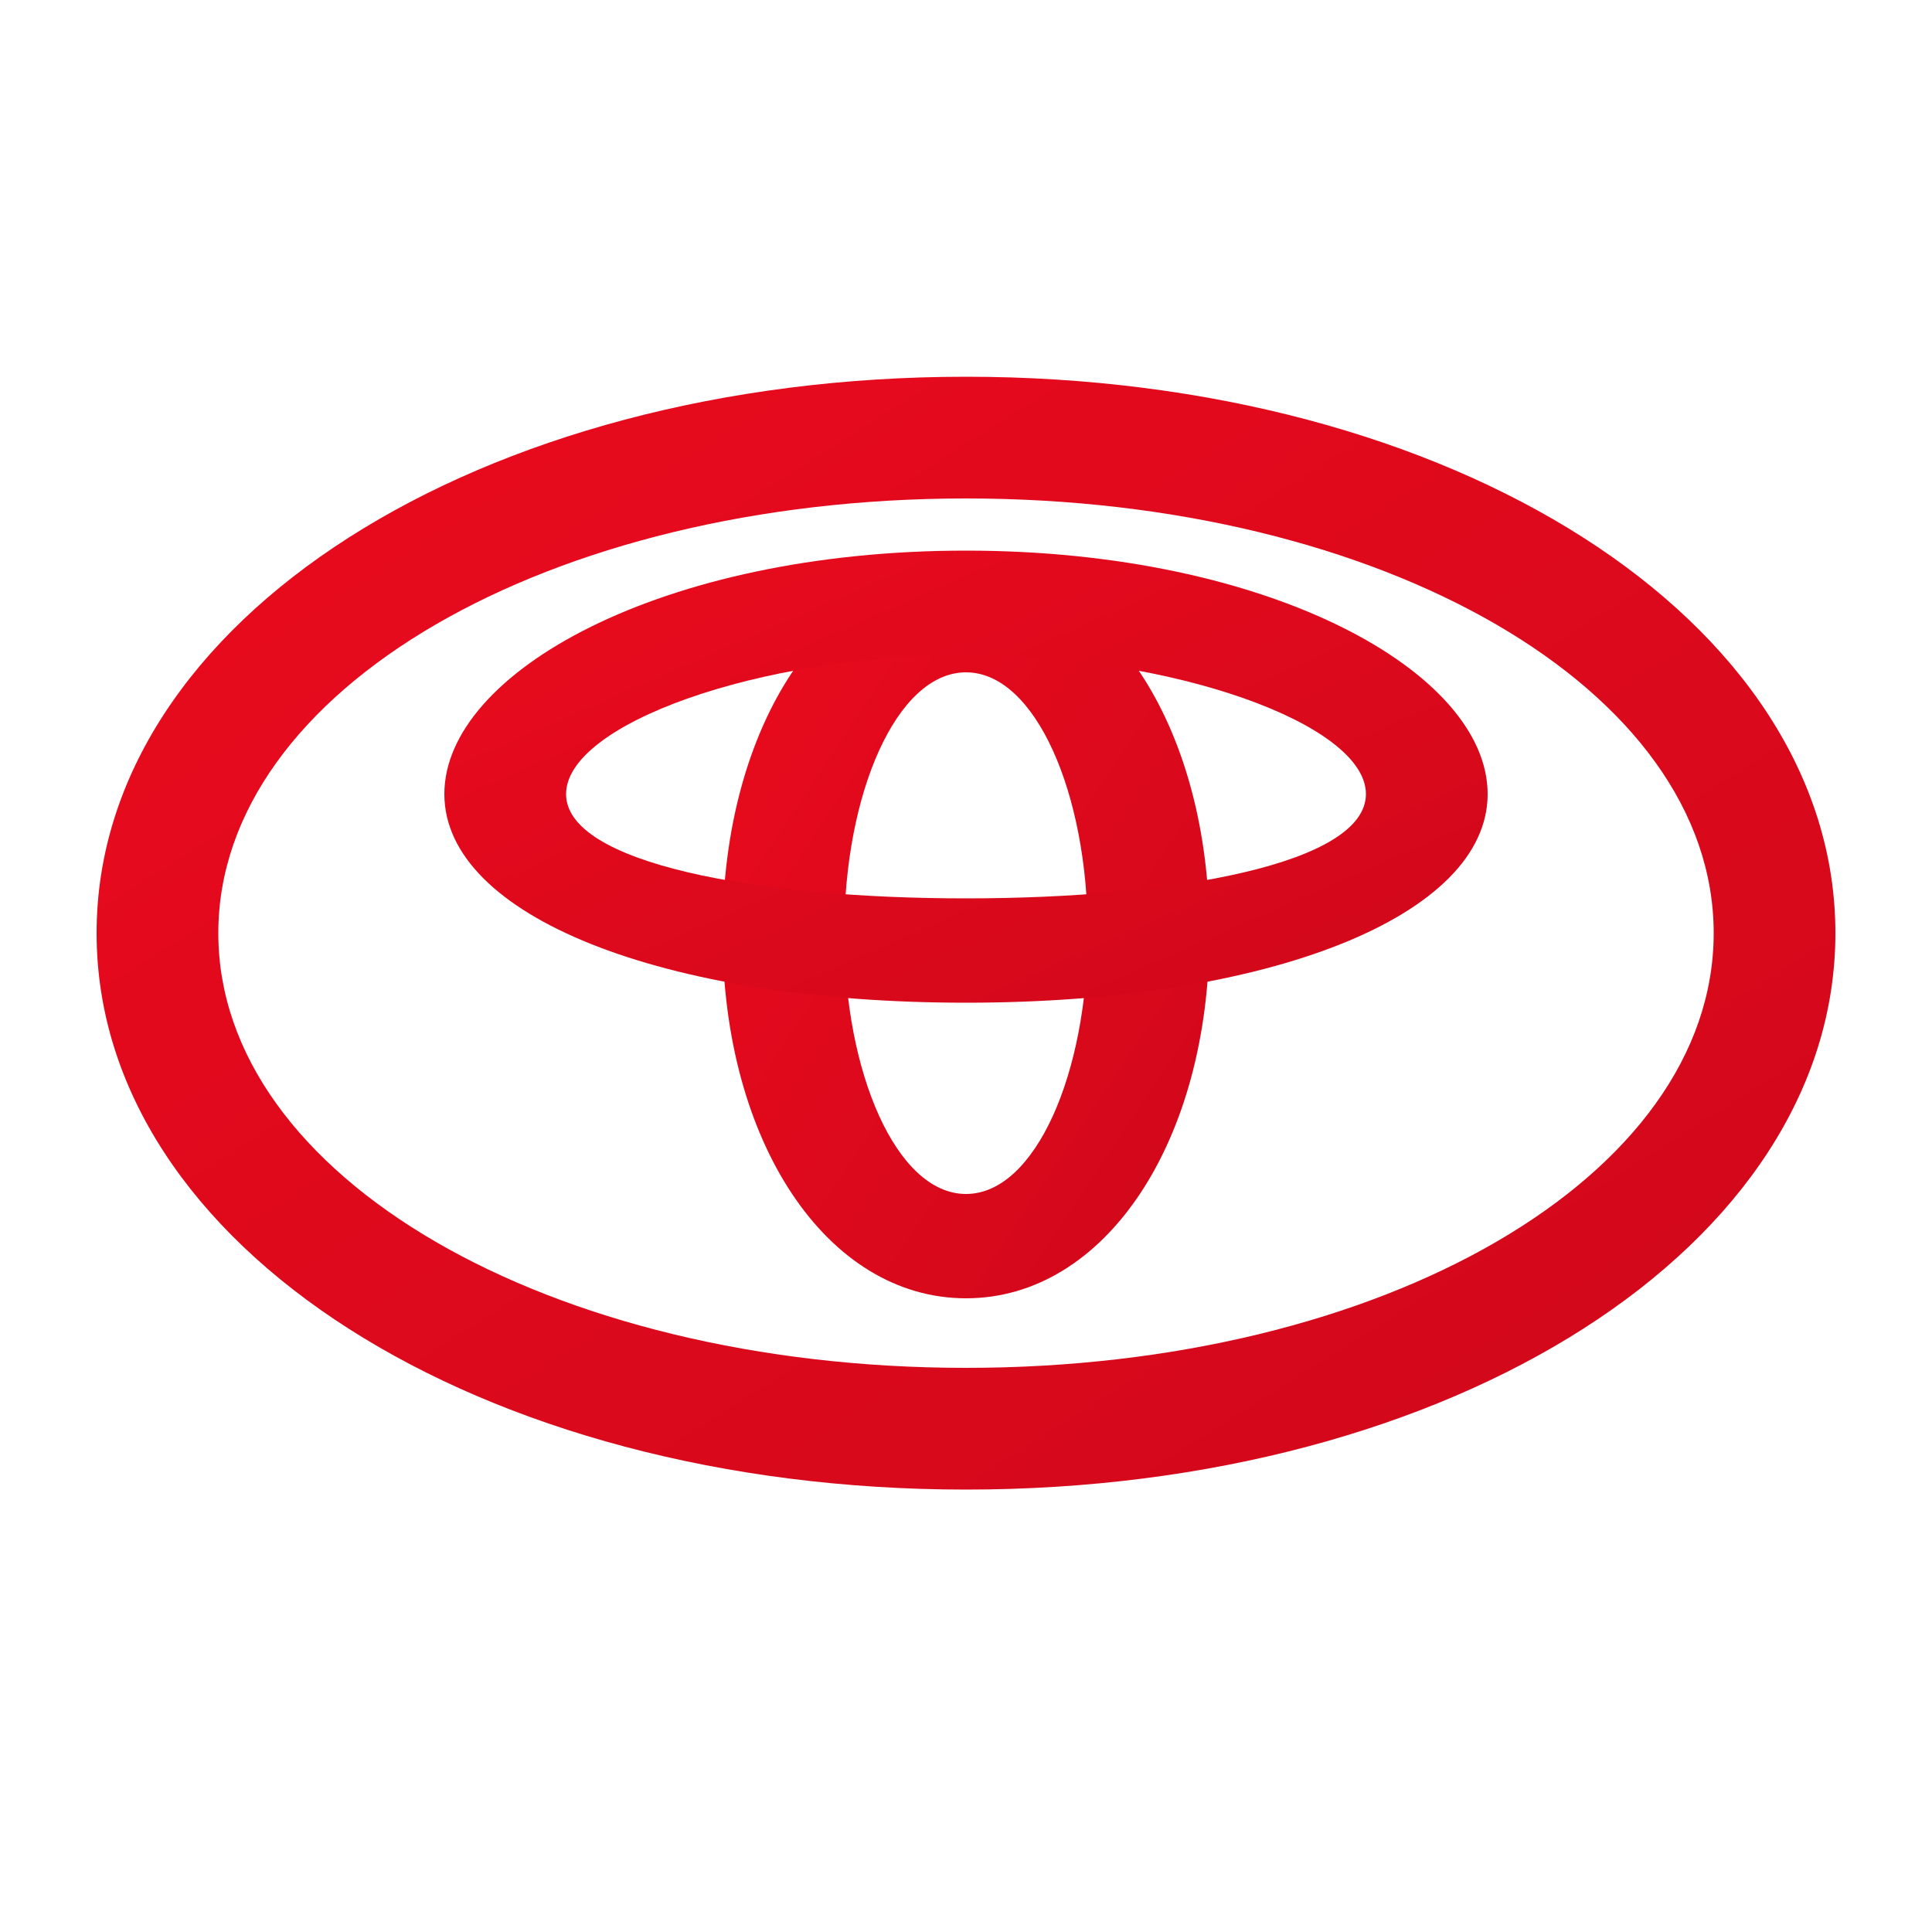
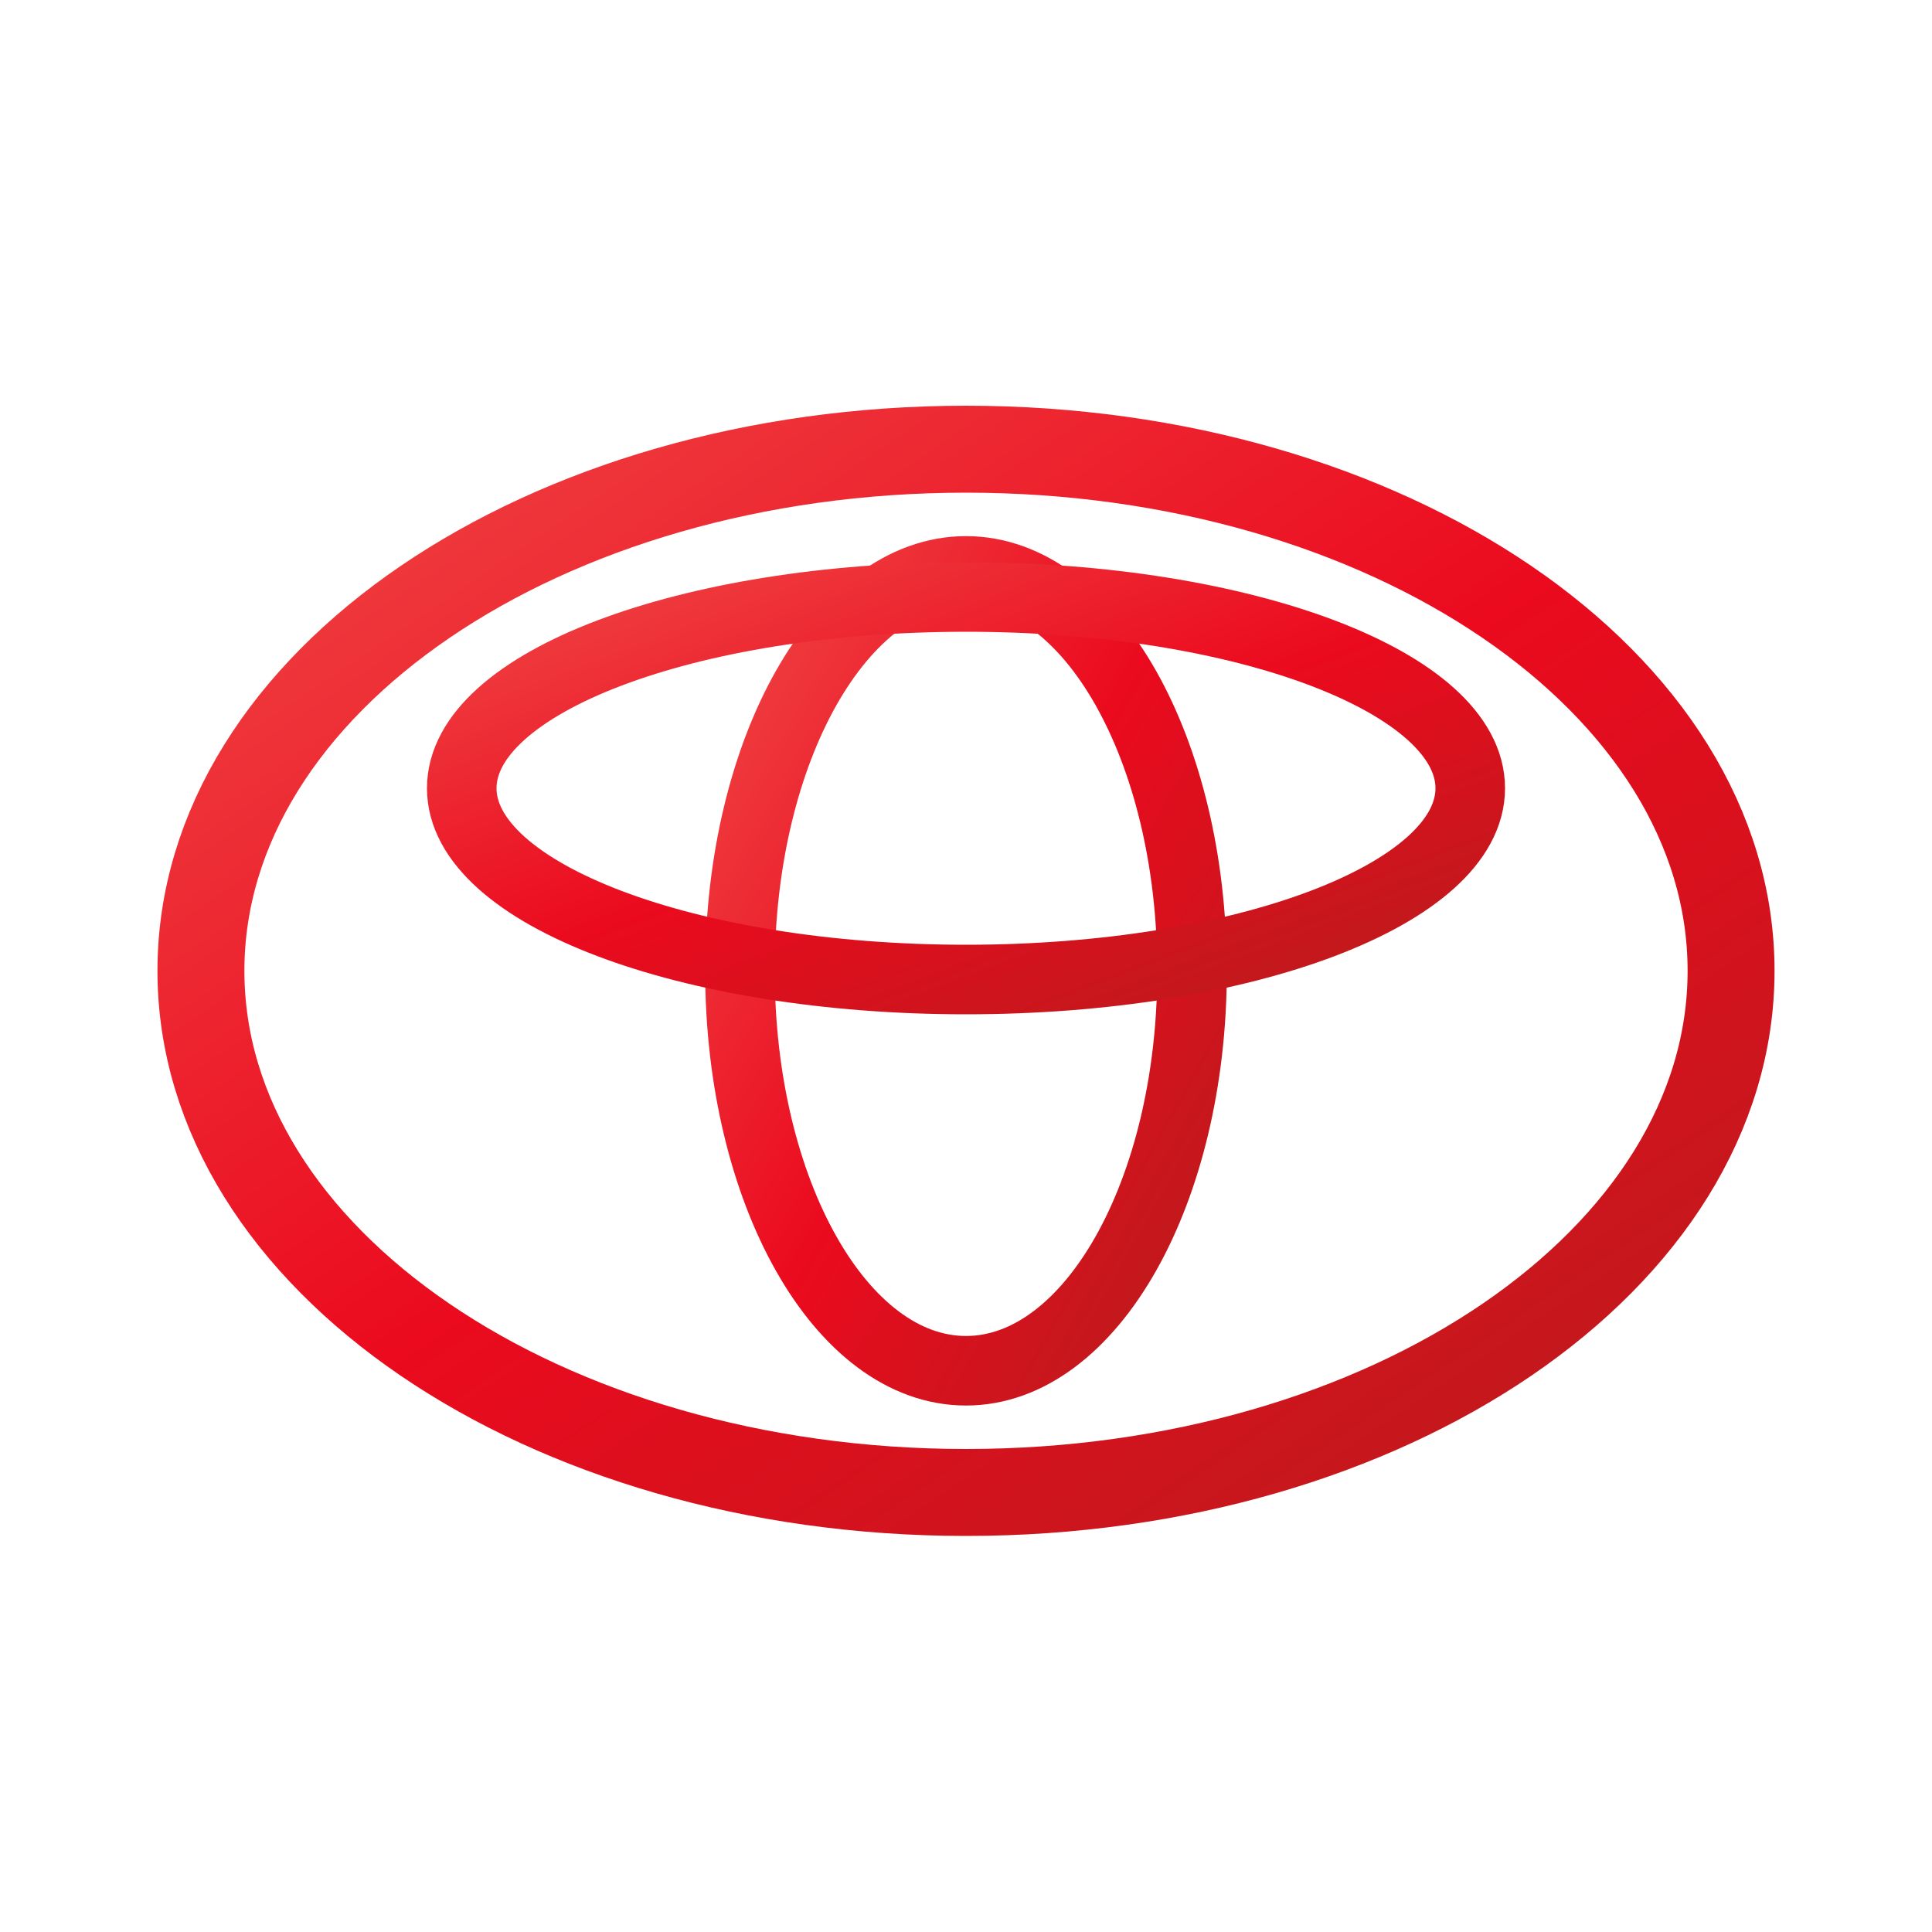
<svg xmlns="http://www.w3.org/2000/svg" viewBox="0 0 200 200" width="200" height="200">
  <defs>
-     <linearGradient id="toyotaRed" x1="0%" y1="0%" x2="100%" y2="100%">
-       <stop offset="0%" stop-color="#EB0A1E" />
-       <stop offset="100%" stop-color="#D0081A" />
+     <linearGradient id="toyotaRedGrad" x1="0%" y1="0%" x2="100%" y2="100%">
+       <stop offset="0%" stop-color="#EF4444" />
+       <stop offset="50%" stop-color="#EB0A1E" />
+       <stop offset="100%" stop-color="#B91C1C" />
    </linearGradient>
  </defs>
-   <g transform="translate(10, 30) scale(0.9)">
-     <path d="M 100 10 C 44 10 0 38 0 74 C 0 110 44 138 100 138 C 156 138 200 110 200 74 C 200 38 156 10 100 10 Z M 100 24 C 148 24 186 46 186 74 C 186 102 148 124 100 124 C 52 124 14 102 14 74 C 14 46 52 24 100 24 Z" fill="url(#toyotaRed)" />
-     <path d="M 100 32 C 84 32 72 50 72 74 C 72 98 84 116 100 116 C 116 116 128 98 128 74 C 128 50 116 32 100 32 Z M 100 44 C 108 44 114 58 114 74 C 114 90 108 104 100 104 C 92 104 86 90 86 74 C 86 58 92 44 100 44 Z" fill="url(#toyotaRed)" />
-     <path d="M 100 30 C 65 30 40 44 40 58 C 40 72 65 82 100 82 C 135 82 160 72 160 58 C 160 44 135 30 100 30 Z M 100 42 C 124 42 146 50 146 58 C 146 66 124 70 100 70 C 76 70 54 66 54 58 C 54 50 76 42 100 42 Z" fill="url(#toyotaRed)" />
+   <g transform="translate(10, 15) scale(0.9)">
+     <ellipse cx="100" cy="95" rx="88" ry="60" fill="none" stroke="url(#toyotaRedGrad)" stroke-width="10" />
+     <ellipse cx="100" cy="95" rx="26" ry="46" fill="none" stroke="url(#toyotaRedGrad)" stroke-width="8" />
+     <ellipse cx="100" cy="74" rx="58" ry="22" fill="none" stroke="url(#toyotaRedGrad)" stroke-width="8" />
  </g>
</svg>
